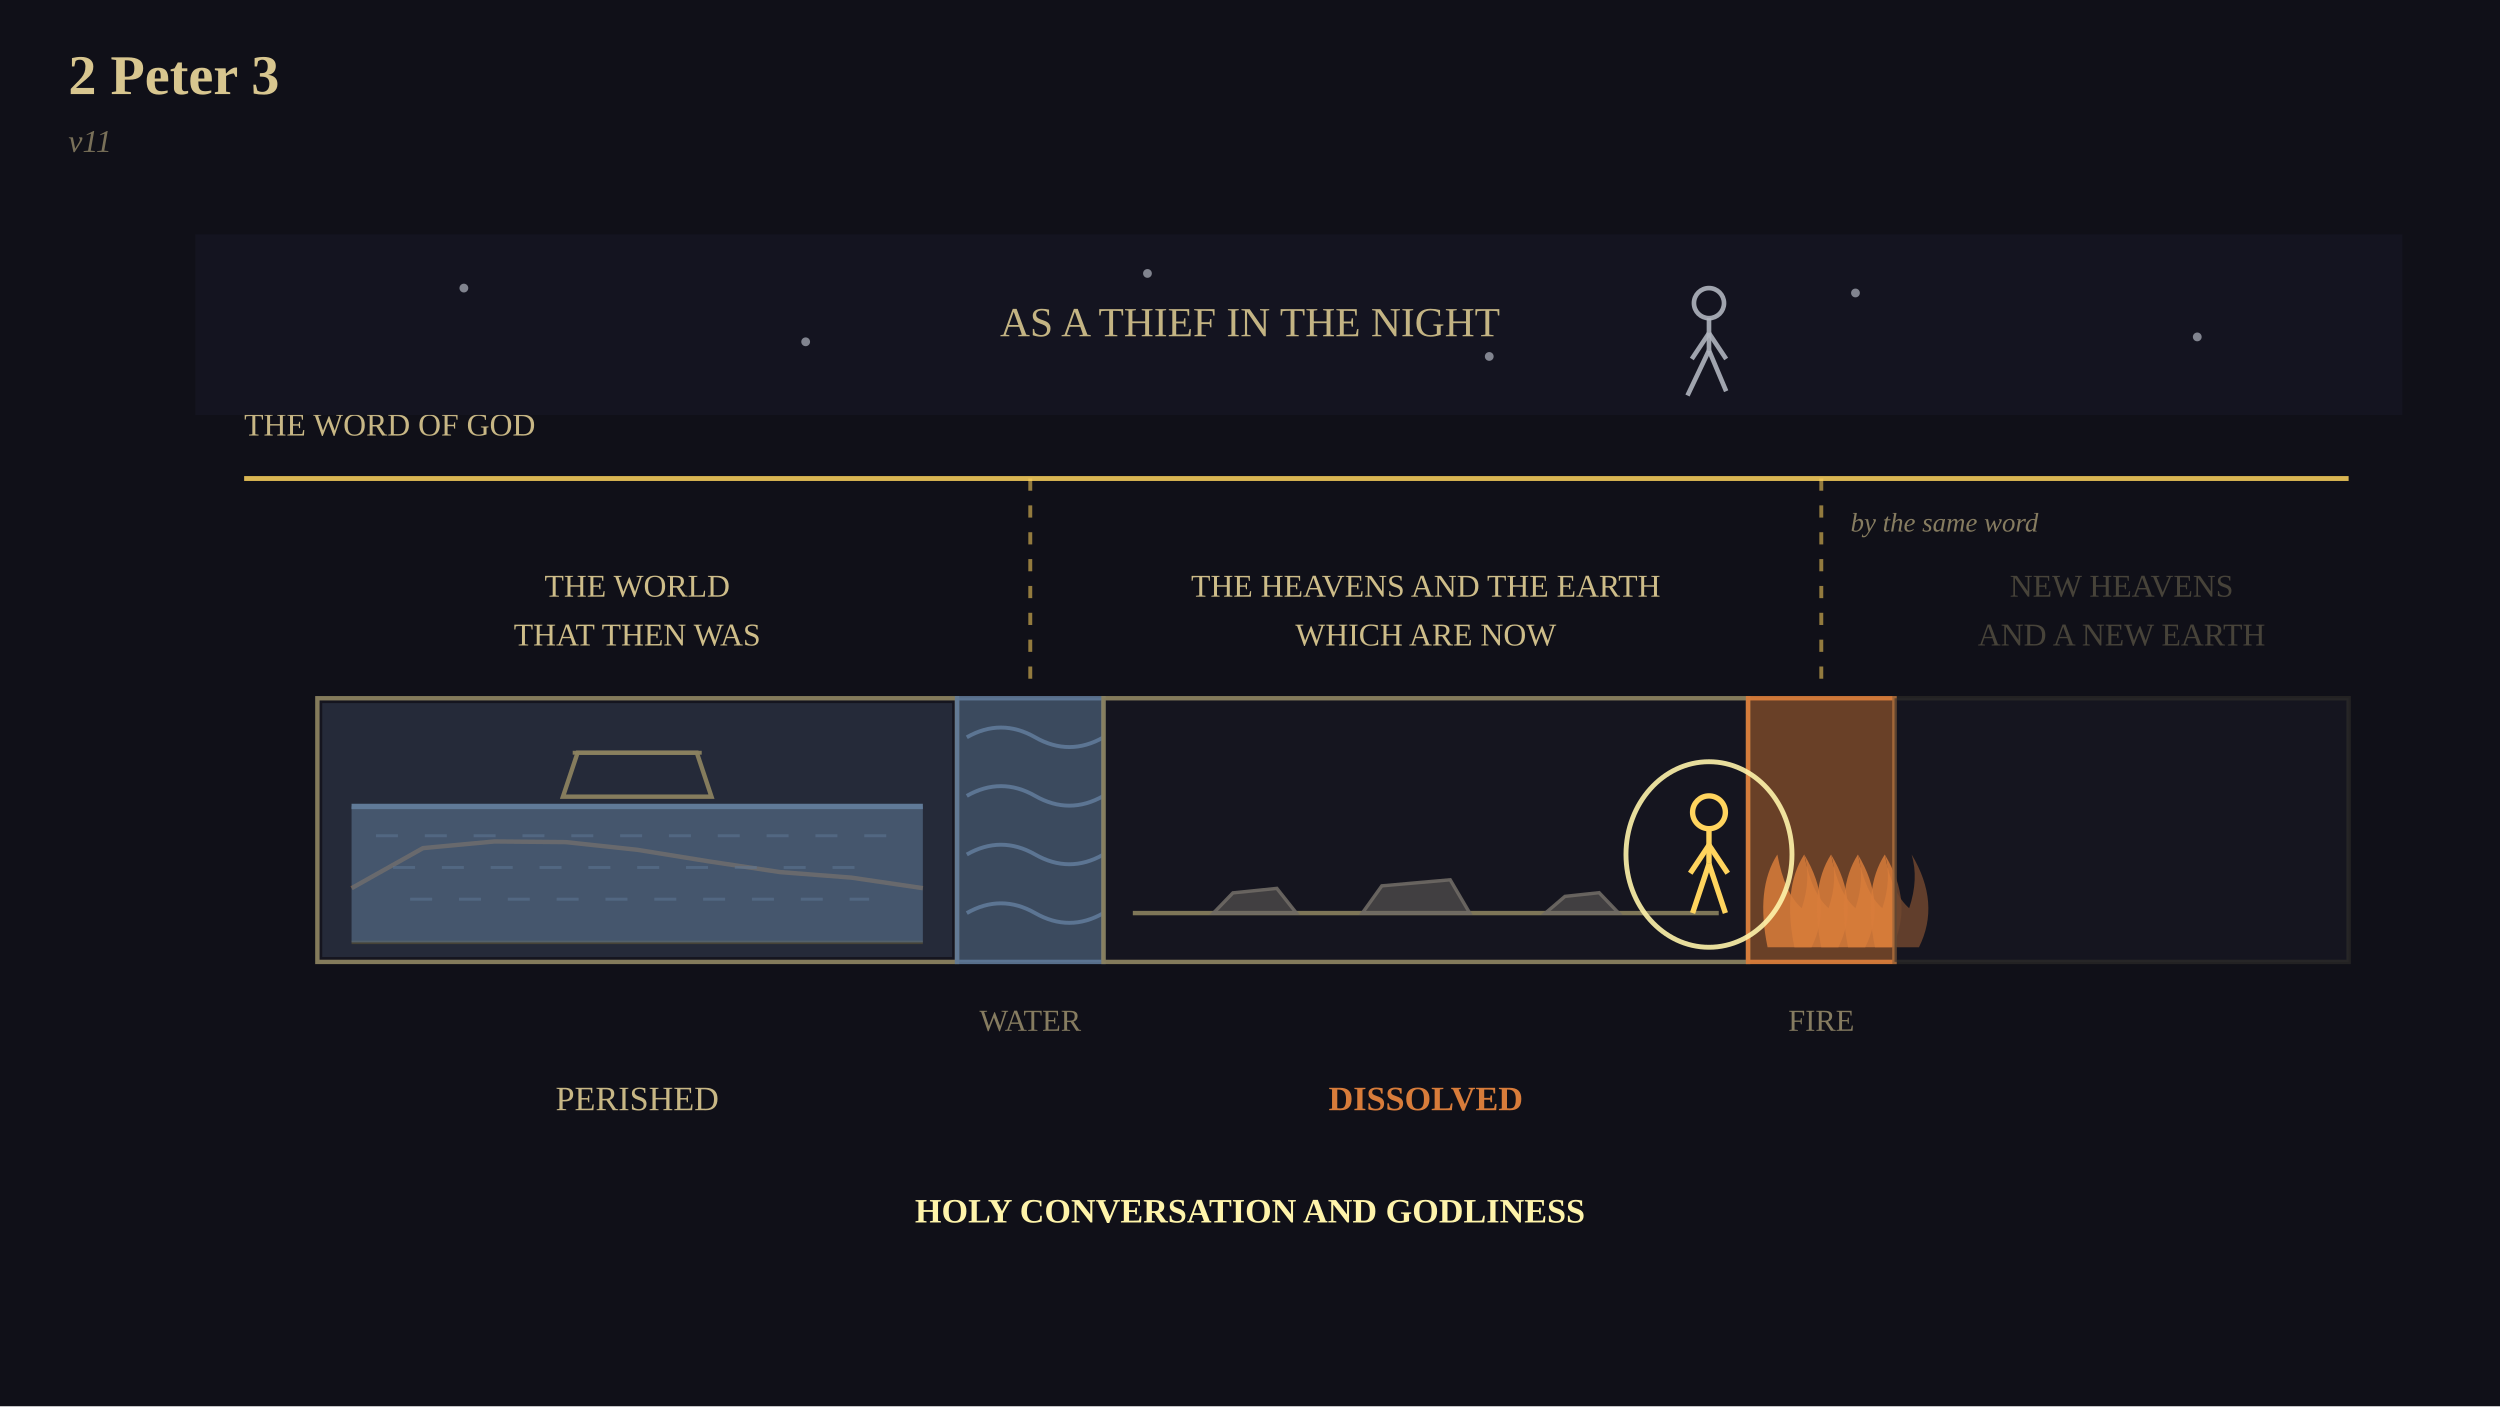
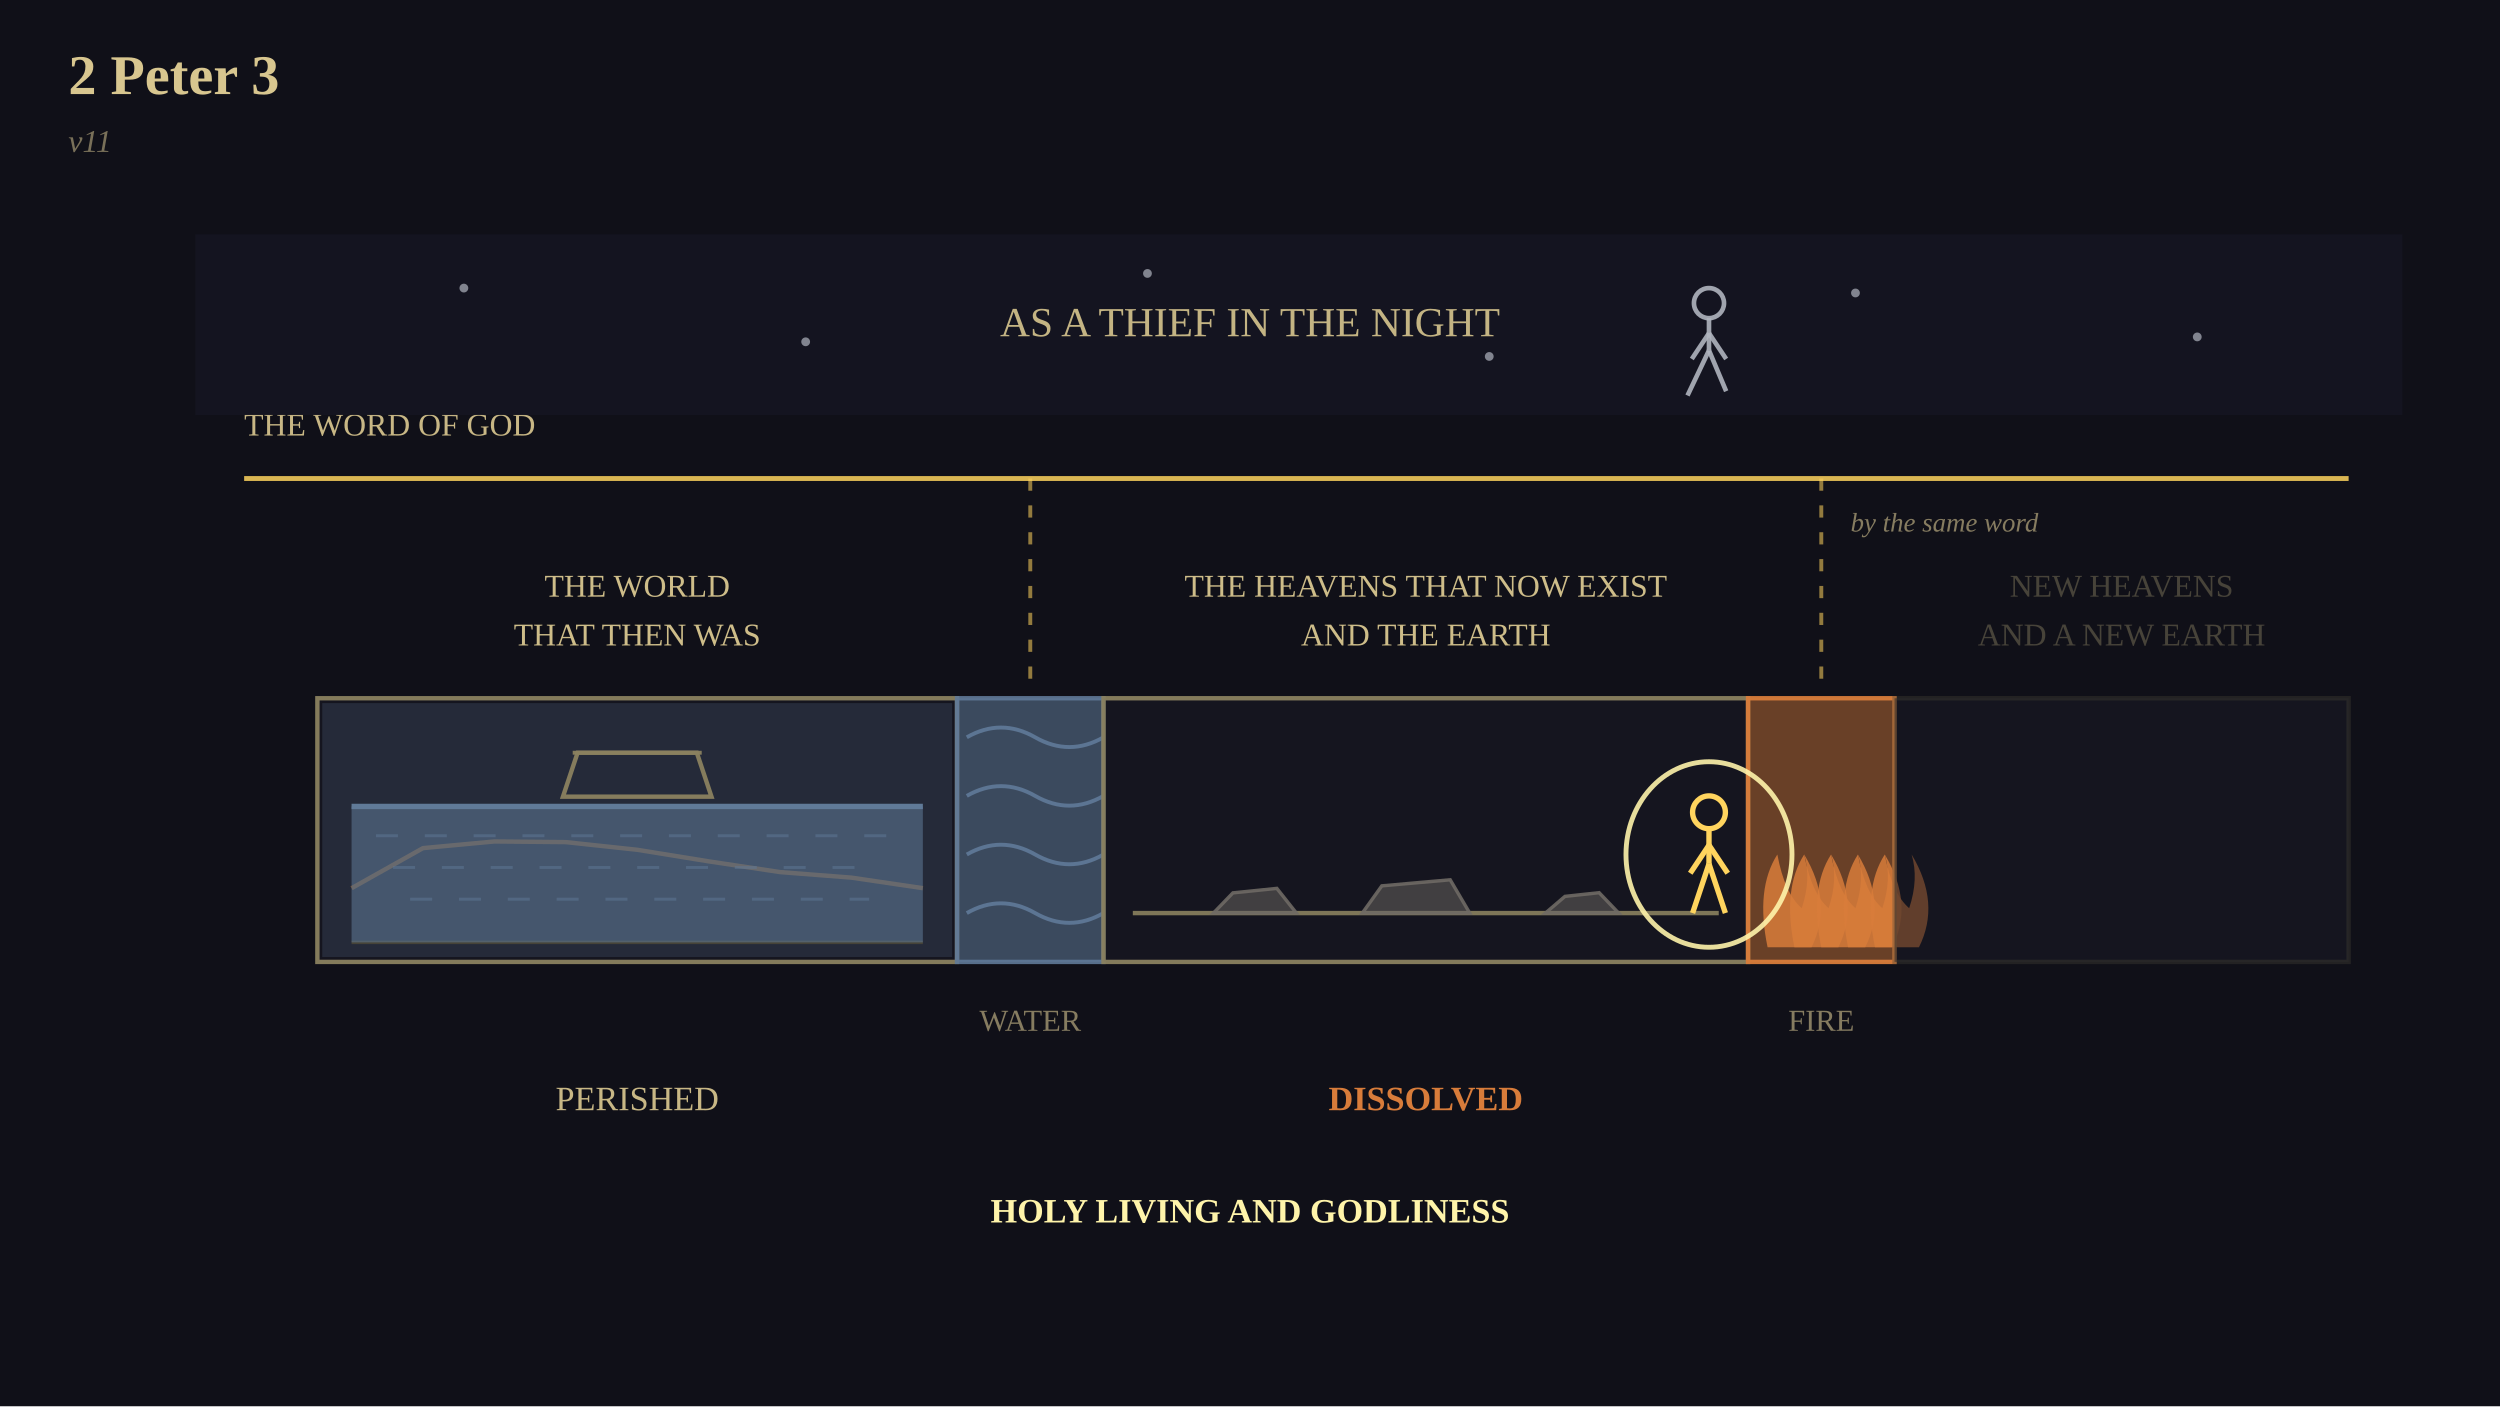
<svg xmlns="http://www.w3.org/2000/svg" viewBox="0 0 1024 576" width="1024" height="576" font-family="Georgia, 'Times New Roman', serif">
  <rect x="0" y="0" width="1024" height="576" fill="rgb(16,16,24)" />
  <text x="28" y="24" font-size="23" text-anchor="start" dominant-baseline="text-before-edge" fill="rgb(216,198,143)" font-family="Georgia, 'Times New Roman', serif" font-weight="bold">2 Peter 3</text>
  <text x="28" y="54" font-size="13" text-anchor="start" dominant-baseline="text-before-edge" fill="rgb(140,130,100)" font-family="Georgia, 'Times New Roman', serif" fill-opacity="0.847" font-style="italic">v11</text>
  <line x1="100" y1="196" x2="962" y2="196" stroke="rgb(255,212,94)" stroke-width="2" stroke-opacity="0.847" />
  <text x="100" y="174" font-size="13" text-anchor="start" dominant-baseline="central" fill="rgb(216,198,143)" font-family="Georgia, 'Times New Roman', serif" fill-opacity="0.918">THE WORD OF GOD</text>
  <line x1="422" y1="196" x2="422" y2="280" stroke="rgb(255,212,94)" stroke-width="1.6" stroke-opacity="0.549" stroke-dasharray="5,6" />
  <line x1="746" y1="196" x2="746" y2="280" stroke="rgb(255,212,94)" stroke-width="1.6" stroke-opacity="0.549" stroke-dasharray="5,6" />
  <text x="758" y="214" font-size="11" text-anchor="start" dominant-baseline="central" fill="rgb(140,130,100)" font-family="Georgia, 'Times New Roman', serif" fill-opacity="0.949" font-style="italic">by the same word</text>
  <rect x="130" y="286" width="262" height="108" fill="rgb(26,26,38)" fill-opacity="0.549" stroke="rgb(138,129,95)" stroke-width="1.8" stroke-opacity="0.949" />
  <text x="261" y="240" font-size="13" text-anchor="middle" dominant-baseline="central" fill="rgb(216,198,143)" font-family="Georgia, 'Times New Roman', serif" fill-opacity="0.949">THE WORLD</text>
  <text x="261" y="260" font-size="13" text-anchor="middle" dominant-baseline="central" fill="rgb(216,198,143)" font-family="Georgia, 'Times New Roman', serif" fill-opacity="0.949">THAT THEN WAS</text>
  <rect x="132" y="288" width="258" height="104" fill="rgb(96,122,152)" fill-opacity="0.220" />
  <polyline points="144,363.8 173.25,347.39 202.5,344.66 231.75,344.93 261,348.07 290.25,352.81 319.5,357.21 348.75,359.48 378,363.8" stroke-linejoin="round" fill="none" stroke="rgb(120,88,58)" stroke-width="1.8" stroke-opacity="0.949" />
  <line x1="144" y1="386" x2="378" y2="386" stroke="rgb(74,70,56)" stroke-width="1.4" stroke-opacity="0.898" />
  <rect x="144" y="330.32" width="234" height="55.68" fill="rgb(96,122,152)" fill-opacity="0.549" />
  <line x1="144" y1="330.32" x2="378" y2="330.32" stroke="rgb(96,122,152)" stroke-width="2.2" />
  <line x1="154" y1="342.32" x2="366" y2="342.32" stroke="rgb(96,122,152)" stroke-width="1.2" stroke-opacity="0.498" stroke-dasharray="9,11" />
  <line x1="161" y1="355.32" x2="361" y2="355.32" stroke="rgb(96,122,152)" stroke-width="1.2" stroke-opacity="0.498" stroke-dasharray="9,11" />
  <line x1="168" y1="368.32" x2="356" y2="368.32" stroke="rgb(96,122,152)" stroke-width="1.2" stroke-opacity="0.498" stroke-dasharray="9,11" />
  <polygon points="230.58,326.32 291.42,326.32 285.42,308.32 236.58,308.32" fill="none" stroke="rgb(138,129,95)" stroke-width="1.8" stroke-opacity="0.949" />
  <line x1="234.58" y1="308.32" x2="287.42" y2="308.32" stroke="rgb(138,129,95)" stroke-width="1.6" stroke-opacity="0.949" />
  <text x="261" y="450" font-size="14" text-anchor="middle" dominant-baseline="central" fill="rgb(216,198,143)" font-family="Georgia, 'Times New Roman', serif" fill-opacity="0.918">PERISHED</text>
  <rect x="392" y="286" width="60" height="108" fill="rgb(96,122,152)" fill-opacity="0.549" stroke="rgb(96,122,152)" stroke-width="1.8" stroke-opacity="0.898" />
  <path d="M396,302 q14,-8 28,0 q14,8 28,0" fill="none" stroke="rgb(96,122,152)" stroke-width="1.6" stroke-opacity="0.898" />
  <path d="M396,326 q14,-8 28,0 q14,8 28,0" fill="none" stroke="rgb(96,122,152)" stroke-width="1.6" stroke-opacity="0.898" />
  <path d="M396,350 q14,-8 28,0 q14,8 28,0" fill="none" stroke="rgb(96,122,152)" stroke-width="1.6" stroke-opacity="0.898" />
  <path d="M396,374 q14,-8 28,0 q14,8 28,0" fill="none" stroke="rgb(96,122,152)" stroke-width="1.6" stroke-opacity="0.898" />
  <text x="422" y="418" font-size="12.5" text-anchor="middle" dominant-baseline="central" fill="rgb(140,130,100)" font-family="Georgia, 'Times New Roman', serif" fill-opacity="0.949">WATER</text>
  <rect x="452" y="286" width="264" height="108" fill="rgb(26,26,38)" fill-opacity="0.549" stroke="rgb(138,129,95)" stroke-width="1.8" stroke-opacity="0.949" />
-   <text x="584" y="240" font-size="13" text-anchor="middle" dominant-baseline="central" fill="rgb(216,198,143)" font-family="Georgia, 'Times New Roman', serif" fill-opacity="0.949">THE HEAVENS AND THE EARTH</text>
-   <text x="584" y="260" font-size="13" text-anchor="middle" dominant-baseline="central" fill="rgb(216,198,143)" font-family="Georgia, 'Times New Roman', serif" fill-opacity="0.949">WHICH ARE NOW</text>
+   <text x="584" y="240" font-size="13" text-anchor="middle" dominant-baseline="central" fill="rgb(216,198,143)" font-family="Georgia, 'Times New Roman', serif" fill-opacity="0.949">THE HEAVENS THAT NOW EXIST</text>
+   <text x="584" y="260" font-size="13" text-anchor="middle" dominant-baseline="central" fill="rgb(216,198,143)" font-family="Georgia, 'Times New Roman', serif" fill-opacity="0.949">AND THE EARTH</text>
  <line x1="464" y1="374" x2="704" y2="374" stroke="rgb(138,129,95)" stroke-width="1.8" stroke-opacity="0.898" />
  <polygon points="497,374 531,374 523,363.88 505,365.72" fill="rgb(110,106,100)" fill-opacity="0.498" stroke="rgb(110,106,100)" stroke-width="1.4" stroke-opacity="0.898" />
  <polygon points="558,374 602,374 594,360.36 566,362.84" fill="rgb(110,106,100)" fill-opacity="0.498" stroke="rgb(110,106,100)" stroke-width="1.4" stroke-opacity="0.898" />
  <polygon points="633,374 663,374 655,365.64 641,367.16" fill="rgb(110,106,100)" fill-opacity="0.498" stroke="rgb(110,106,100)" stroke-width="1.4" stroke-opacity="0.898" />
  <text x="584" y="450" font-size="14" text-anchor="middle" dominant-baseline="central" fill="rgb(216,124,58)" font-family="Georgia, 'Times New Roman', serif" font-weight="bold">DISSOLVED</text>
  <rect x="716" y="286" width="60" height="108" fill="rgb(216,124,58)" fill-opacity="0.447" stroke="rgb(216,124,58)" stroke-width="1.8" stroke-opacity="0.949" />
  <path d="M724,388 q-5,-24 4,-38 q3,16 10,22 q4,-12 1,-22 q12,20 3,38 z" fill="rgb(216,124,58)" fill-opacity="0.847" />
  <path d="M735,388 q-5,-24 4,-38 q3,16 10,22 q4,-12 1,-22 q12,20 3,38 z" fill="rgb(216,124,58)" fill-opacity="0.847" />
  <path d="M746,388 q-5,-24 4,-38 q3,16 10,22 q4,-12 1,-22 q12,20 3,38 z" fill="rgb(216,124,58)" fill-opacity="0.847" />
  <path d="M757,388 q-5,-24 4,-38 q3,16 10,22 q4,-12 1,-22 q12,20 3,38 z" fill="rgb(216,124,58)" fill-opacity="0.847" />
  <path d="M768,388 q-5,-24 4,-38 q3,16 10,22 q4,-12 1,-22 q12,20 3,38 z" fill="rgb(216,124,58)" fill-opacity="0.847" />
  <text x="746" y="418" font-size="12.5" text-anchor="middle" dominant-baseline="central" fill="rgb(140,130,100)" font-family="Georgia, 'Times New Roman', serif" fill-opacity="0.949">FIRE</text>
  <rect x="776" y="286" width="186" height="108" fill="rgb(26,26,38)" fill-opacity="0.549" stroke="rgb(74,70,56)" stroke-width="1.8" stroke-opacity="0.349" />
  <text x="869" y="240" font-size="13" text-anchor="middle" dominant-baseline="central" fill="rgb(140,130,100)" font-family="Georgia, 'Times New Roman', serif" fill-opacity="0.447">NEW HEAVENS</text>
  <text x="869" y="260" font-size="13" text-anchor="middle" dominant-baseline="central" fill="rgb(140,130,100)" font-family="Georgia, 'Times New Roman', serif" fill-opacity="0.447">AND A NEW EARTH</text>
  <rect x="80" y="96" width="904" height="74" fill="rgb(22,22,34)" fill-opacity="0.847" />
  <circle cx="190" cy="118" r="1.8" fill="rgb(176,180,190)" fill-opacity="0.698" />
  <circle cx="330" cy="140" r="1.8" fill="rgb(176,180,190)" fill-opacity="0.698" />
  <circle cx="470" cy="112" r="1.8" fill="rgb(176,180,190)" fill-opacity="0.698" />
  <circle cx="610" cy="146" r="1.8" fill="rgb(176,180,190)" fill-opacity="0.698" />
  <circle cx="760" cy="120" r="1.8" fill="rgb(176,180,190)" fill-opacity="0.698" />
  <circle cx="900" cy="138" r="1.8" fill="rgb(176,180,190)" fill-opacity="0.698" />
  <circle cx="700" cy="124.16" r="6.16" fill="none" stroke="rgb(176,180,190)" stroke-width="1.9" stroke-opacity="0.898" />
  <line x1="700" y1="130.32" x2="700" y2="143.52" stroke="rgb(176,180,190)" stroke-width="1.9" stroke-opacity="0.898" />
  <line x1="700" y1="136.48" x2="692.96" y2="147.04" stroke="rgb(176,180,190)" stroke-width="1.9" stroke-opacity="0.898" />
  <line x1="700" y1="136.48" x2="707.04" y2="147.04" stroke="rgb(176,180,190)" stroke-width="1.9" stroke-opacity="0.898" />
  <line x1="700" y1="143.52" x2="691.2" y2="162" stroke="rgb(176,180,190)" stroke-width="1.9" stroke-opacity="0.898" />
  <line x1="700" y1="143.52" x2="707.04" y2="160.24" stroke="rgb(176,180,190)" stroke-width="1.9" stroke-opacity="0.898" />
  <text x="512" y="132" font-size="17" text-anchor="middle" dominant-baseline="central" fill="rgb(216,198,143)" font-family="Georgia, 'Times New Roman', serif" fill-opacity="0.898">AS A THIEF IN THE NIGHT</text>
  <circle cx="700" cy="332.72" r="6.72" fill="none" stroke="rgb(255,212,94)" stroke-width="2.2" />
  <line x1="700" y1="339.44" x2="700" y2="353.84" stroke="rgb(255,212,94)" stroke-width="2.2" />
  <line x1="700" y1="346.16" x2="692.32" y2="357.68" stroke="rgb(255,212,94)" stroke-width="2.2" />
  <line x1="700" y1="346.16" x2="707.68" y2="357.68" stroke="rgb(255,212,94)" stroke-width="2.2" />
  <line x1="700" y1="353.84" x2="693.28" y2="374" stroke="rgb(255,212,94)" stroke-width="2.2" />
  <line x1="700" y1="353.84" x2="706.72" y2="374" stroke="rgb(255,212,94)" stroke-width="2.2" />
-   <text x="512" y="496" font-size="14" text-anchor="middle" dominant-baseline="central" fill="rgb(255,244,170)" font-family="Georgia, 'Times New Roman', serif" font-weight="bold">HOLY CONVERSATION AND GODLINESS</text>
+   <text x="512" y="496" font-size="14" text-anchor="middle" dominant-baseline="central" fill="rgb(255,244,170)" font-family="Georgia, 'Times New Roman', serif" font-weight="bold">HOLY LIVING AND GODLINESS</text>
  <ellipse cx="700" cy="350" rx="34" ry="38" fill="none" stroke="rgb(255,244,170)" stroke-width="2" stroke-opacity="0.898" />
</svg>
